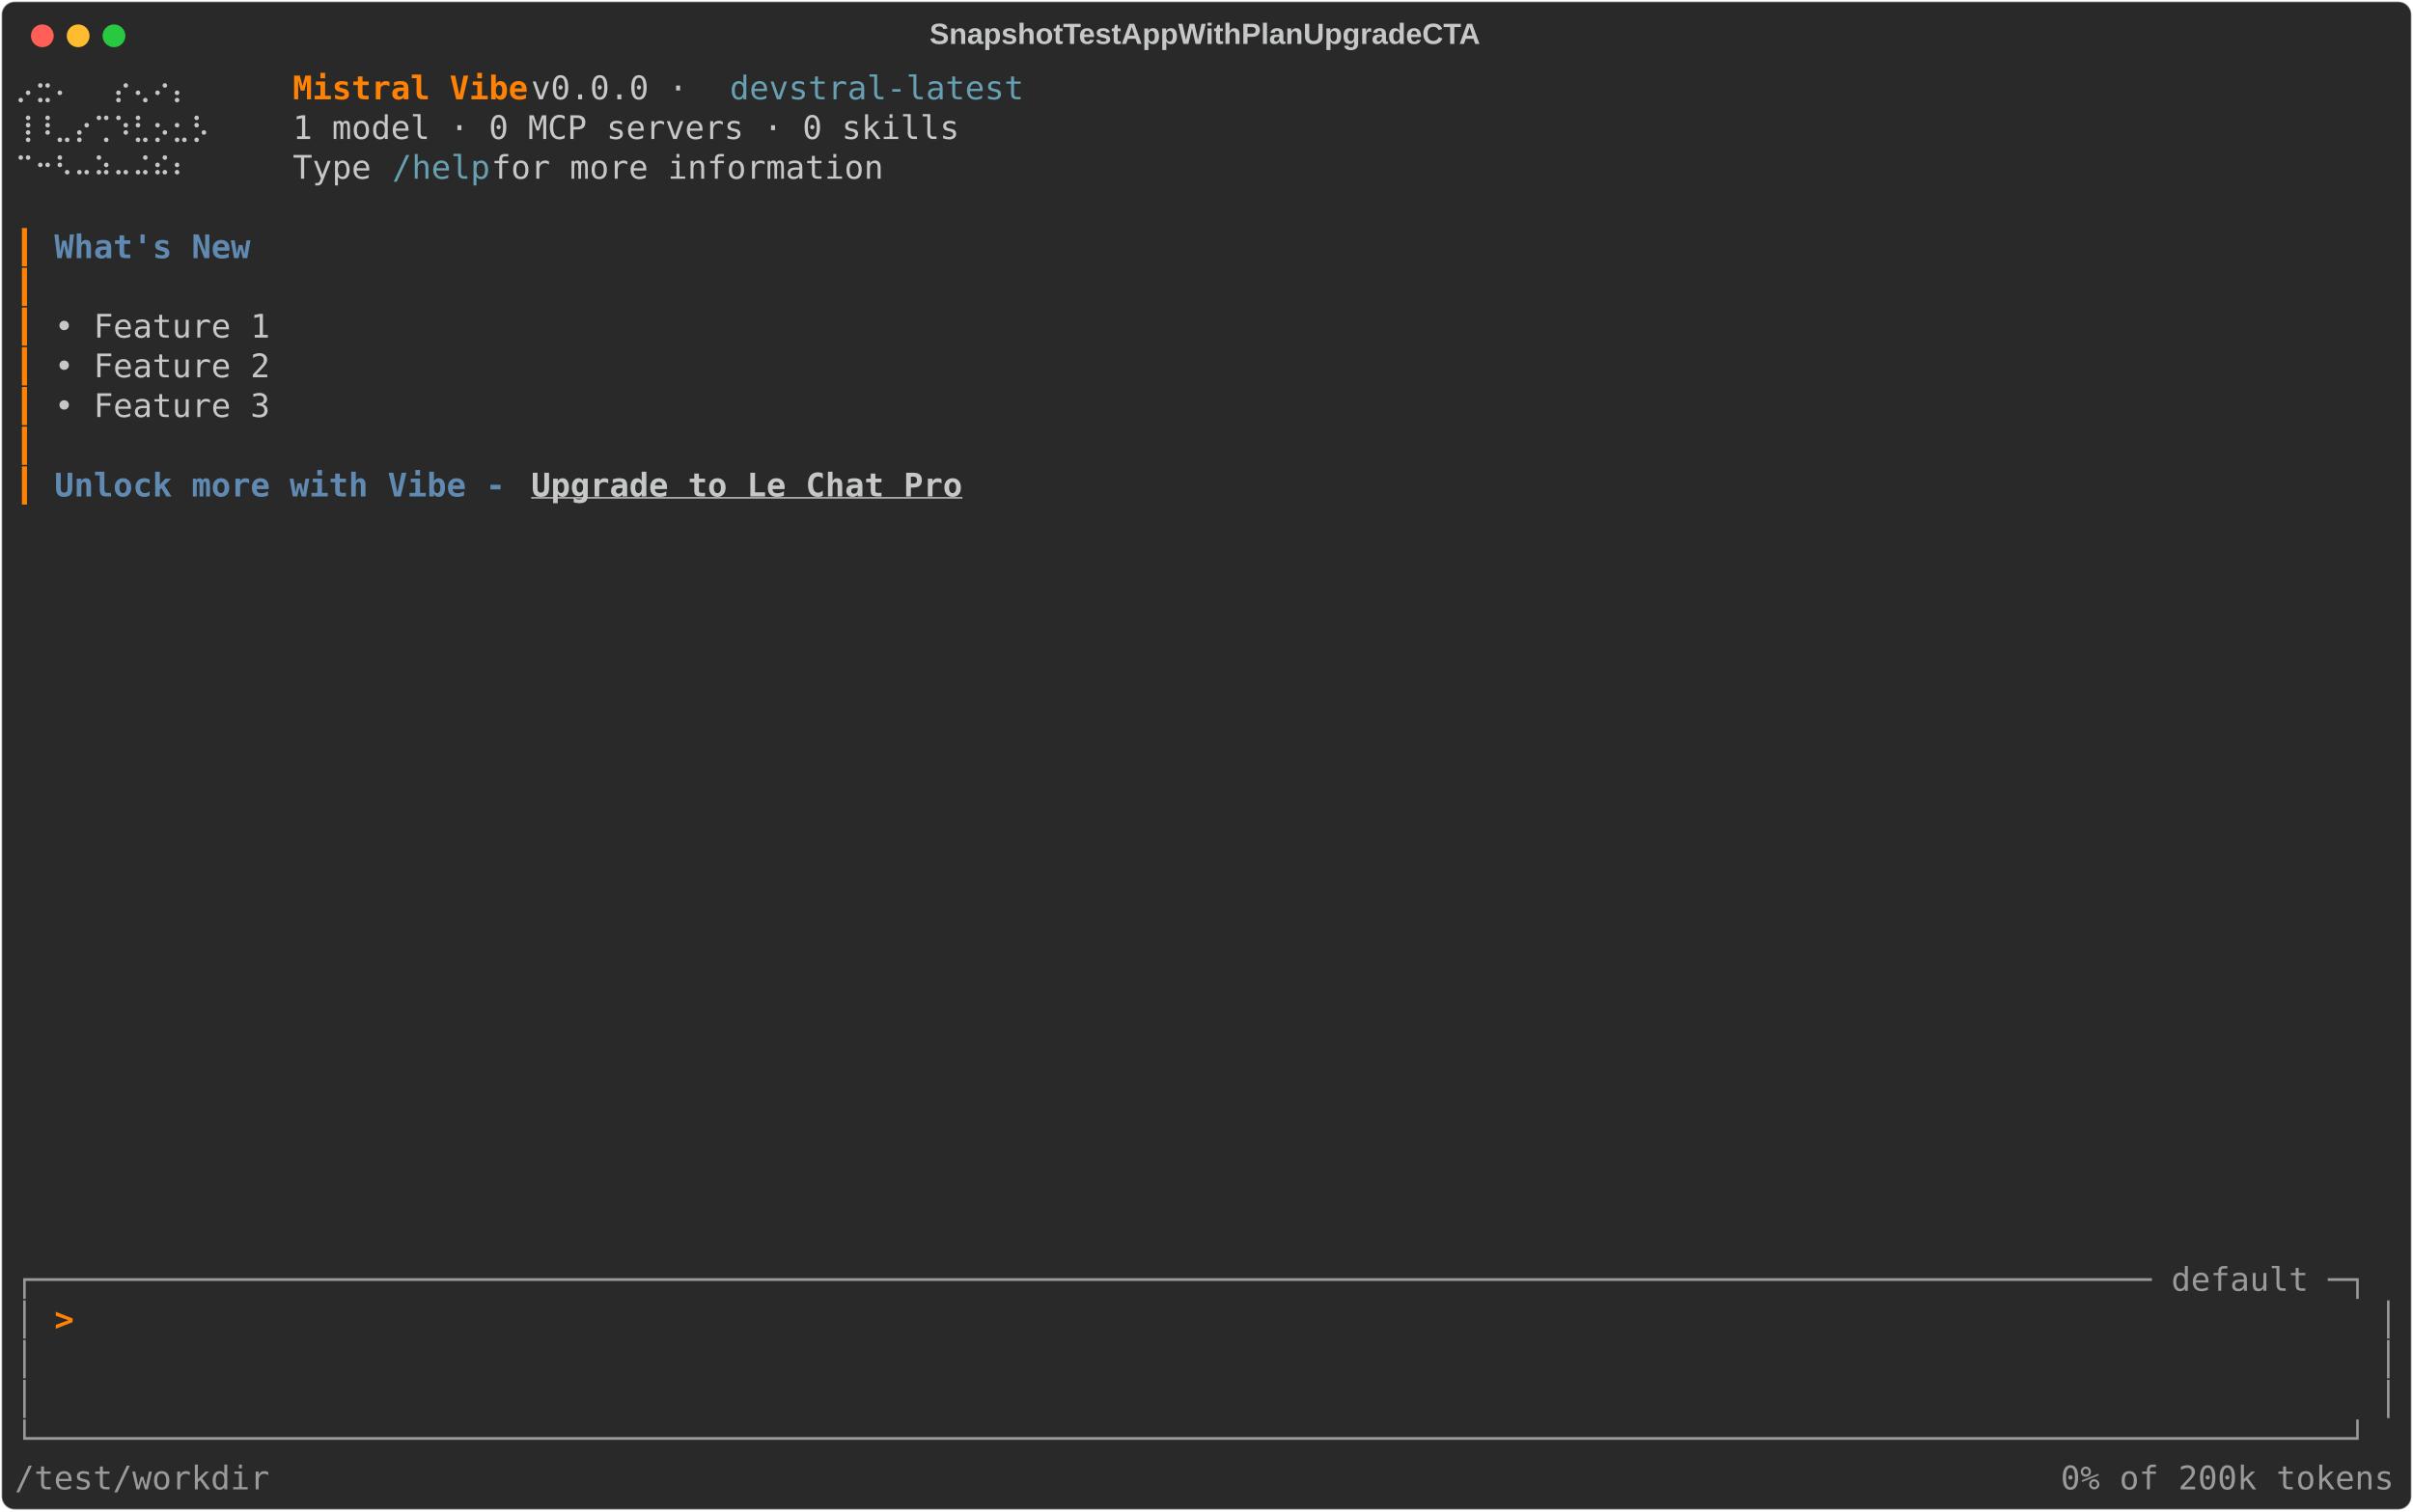
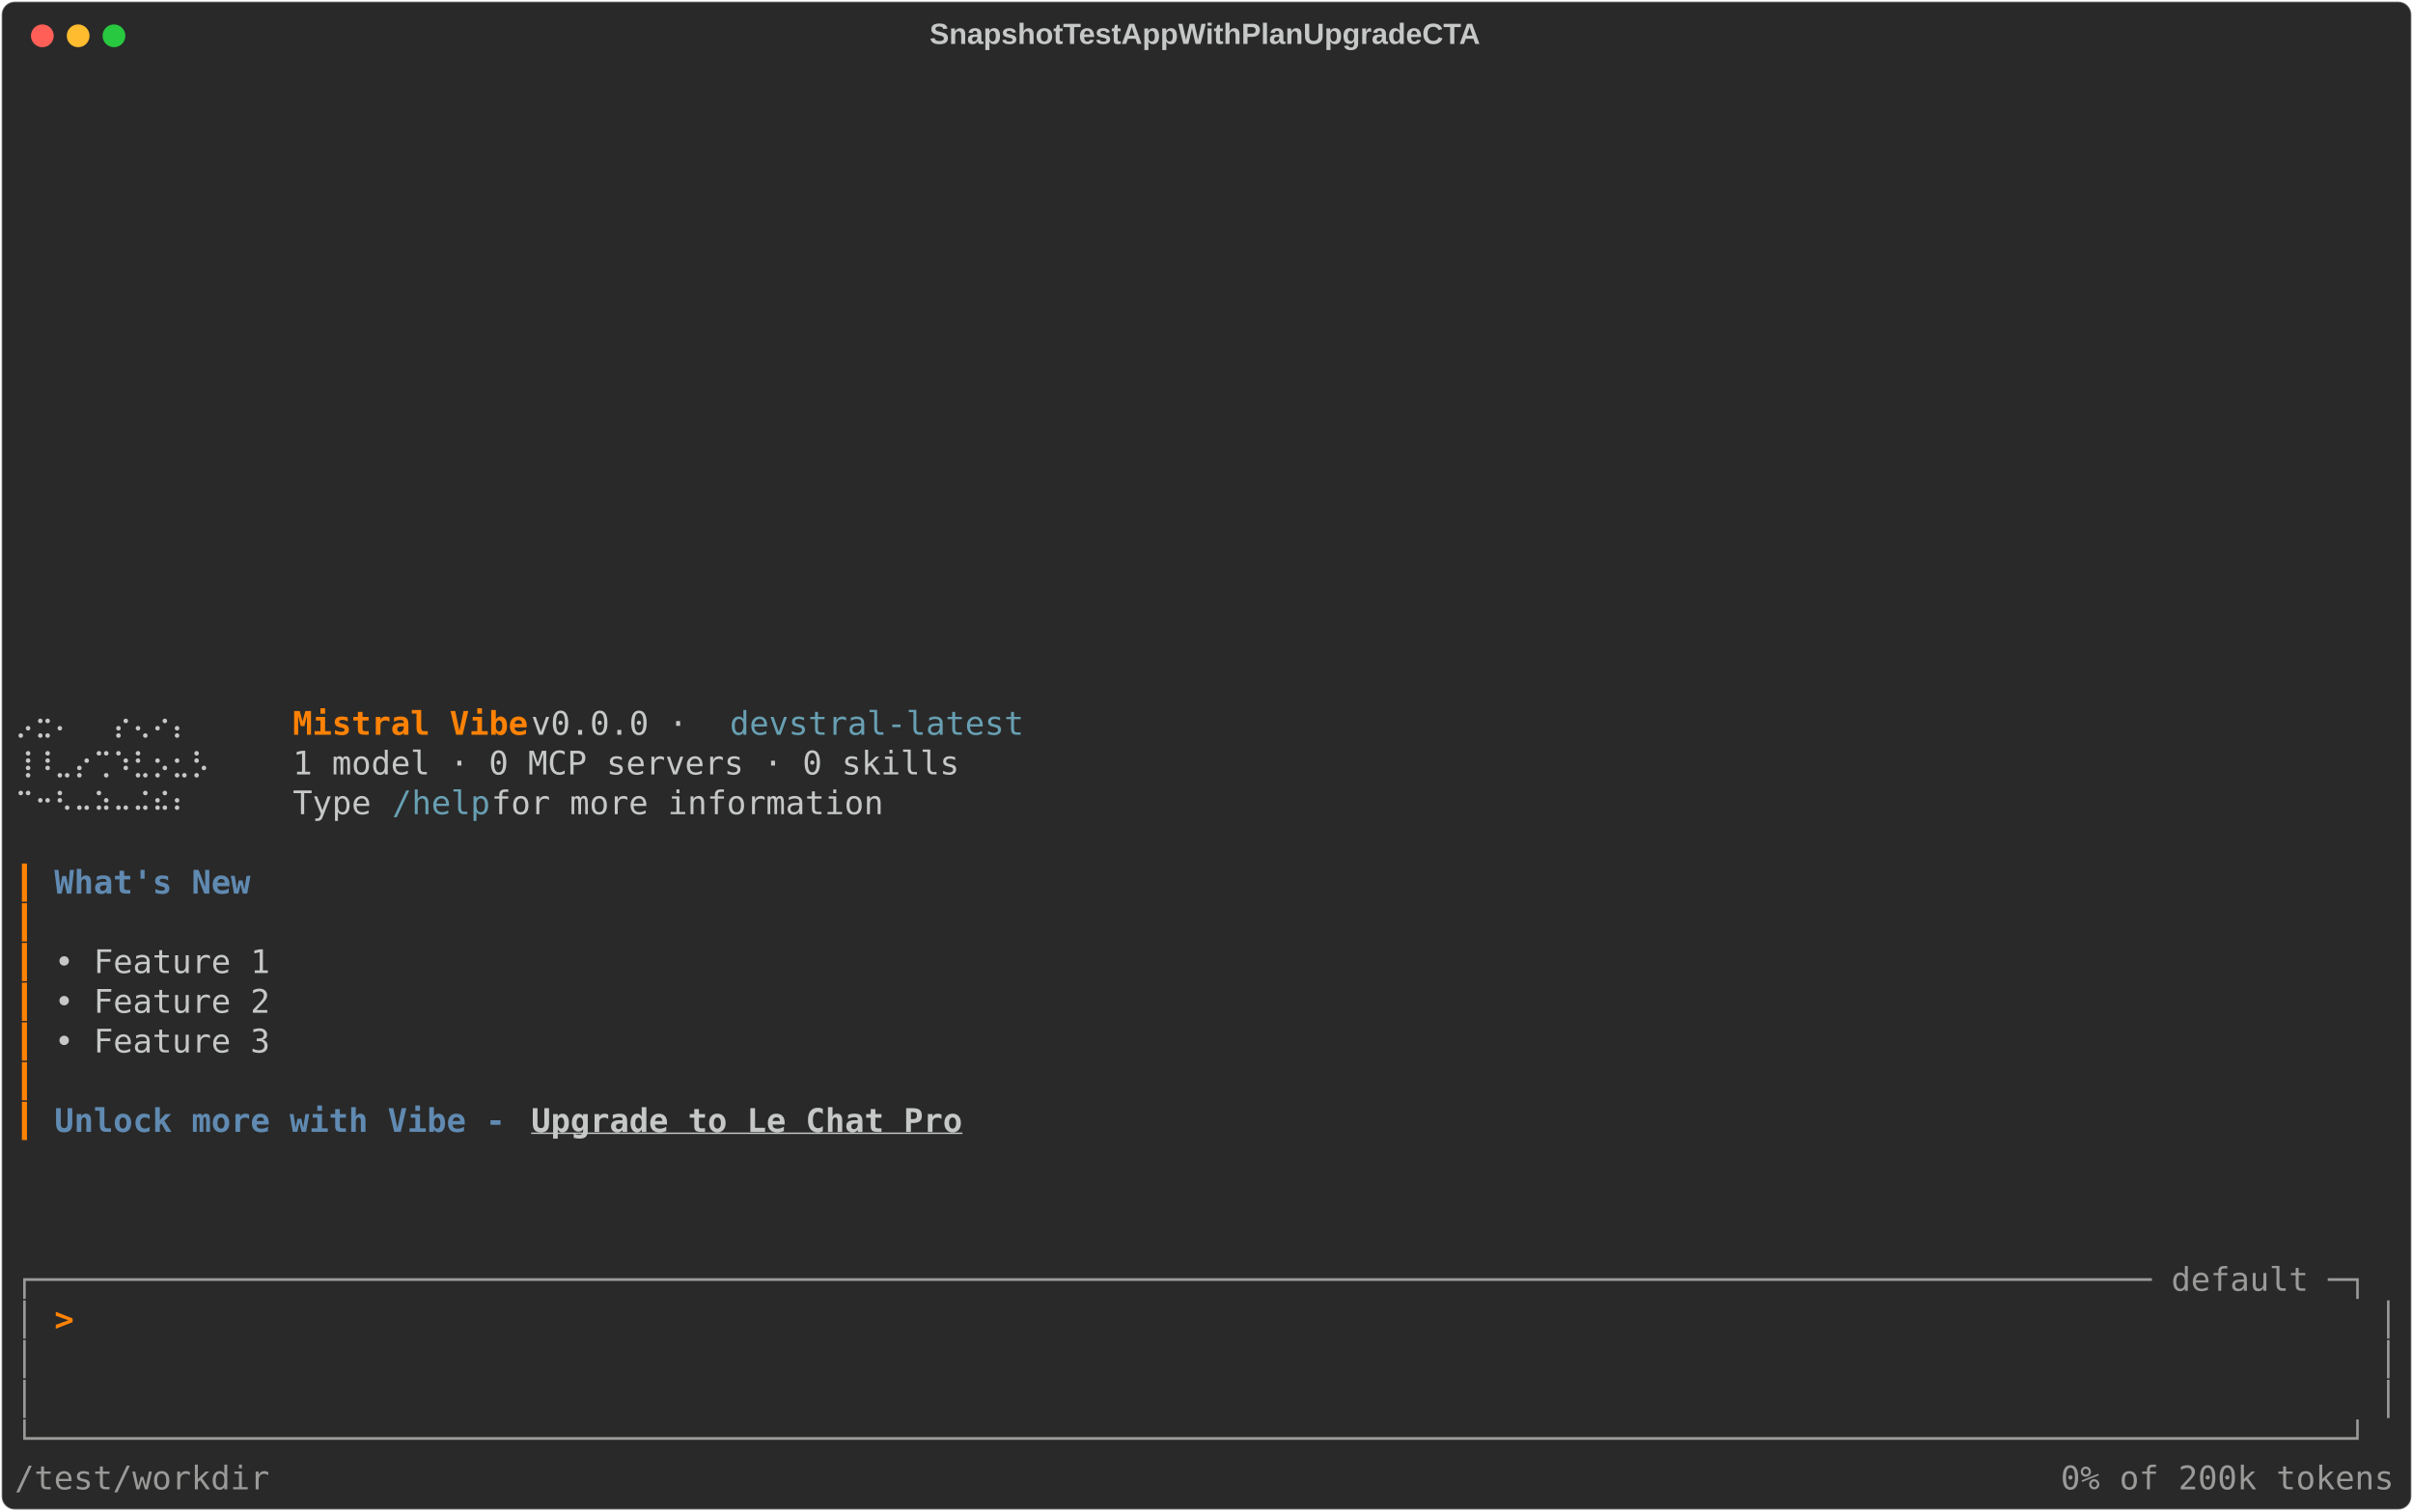
<svg xmlns="http://www.w3.org/2000/svg" class="rich-terminal" viewBox="0 0 1482 928.4">
  <style>

    @font-face {
        font-family: "Fira Code";
        src: local("FiraCode-Regular"),
                url("https://cdnjs.cloudflare.com/ajax/libs/firacode/6.2.0/woff2/FiraCode-Regular.woff2") format("woff2"),
                url("https://cdnjs.cloudflare.com/ajax/libs/firacode/6.2.0/woff/FiraCode-Regular.woff") format("woff");
        font-style: normal;
        font-weight: 400;
    }
    @font-face {
        font-family: "Fira Code";
        src: local("FiraCode-Bold"),
                url("https://cdnjs.cloudflare.com/ajax/libs/firacode/6.2.0/woff2/FiraCode-Bold.woff2") format("woff2"),
                url("https://cdnjs.cloudflare.com/ajax/libs/firacode/6.2.0/woff/FiraCode-Bold.woff") format("woff");
        font-style: bold;
        font-weight: 700;
    }

    .terminal-matrix {
        font-family: Fira Code, monospace;
        font-size: 20px;
        line-height: 24.4px;
        font-variant-east-asian: full-width;
    }

    .terminal-title {
        font-size: 18px;
        font-weight: bold;
        font-family: arial;
    }

    .terminal-r1 { fill: #c5c8c6 }
.terminal-r2 { fill: #ff8205;font-weight: bold }
.terminal-r3 { fill: #68a0b3 }
.terminal-r4 { fill: #ff8205 }
.terminal-r5 { fill: #608ab1;font-weight: bold }
.terminal-r6 { fill: #c5c8c6;font-weight: bold;text-decoration: underline; }
.terminal-r7 { fill: #9a9b99 }
    </style>
  <defs>
    <clipPath id="terminal-clip-terminal">
      <rect x="0" y="0" width="1463.0" height="877.4" />
    </clipPath>
    <clipPath id="terminal-line-0">
      <rect x="0" y="1.5" width="1464" height="24.65" />
    </clipPath>
    <clipPath id="terminal-line-1">
      <rect x="0" y="25.9" width="1464" height="24.65" />
    </clipPath>
    <clipPath id="terminal-line-2">
      <rect x="0" y="50.3" width="1464" height="24.65" />
    </clipPath>
    <clipPath id="terminal-line-3">
      <rect x="0" y="74.7" width="1464" height="24.65" />
    </clipPath>
    <clipPath id="terminal-line-4">
      <rect x="0" y="99.1" width="1464" height="24.65" />
    </clipPath>
    <clipPath id="terminal-line-5">
      <rect x="0" y="123.5" width="1464" height="24.65" />
    </clipPath>
    <clipPath id="terminal-line-6">
      <rect x="0" y="147.9" width="1464" height="24.65" />
    </clipPath>
    <clipPath id="terminal-line-7">
      <rect x="0" y="172.3" width="1464" height="24.65" />
    </clipPath>
    <clipPath id="terminal-line-8">
      <rect x="0" y="196.7" width="1464" height="24.65" />
    </clipPath>
    <clipPath id="terminal-line-9">
      <rect x="0" y="221.1" width="1464" height="24.65" />
    </clipPath>
    <clipPath id="terminal-line-10">
      <rect x="0" y="245.5" width="1464" height="24.65" />
    </clipPath>
    <clipPath id="terminal-line-11">
      <rect x="0" y="269.9" width="1464" height="24.65" />
    </clipPath>
    <clipPath id="terminal-line-12">
      <rect x="0" y="294.3" width="1464" height="24.65" />
    </clipPath>
    <clipPath id="terminal-line-13">
      <rect x="0" y="318.7" width="1464" height="24.65" />
    </clipPath>
    <clipPath id="terminal-line-14">
      <rect x="0" y="343.1" width="1464" height="24.65" />
    </clipPath>
    <clipPath id="terminal-line-15">
      <rect x="0" y="367.5" width="1464" height="24.65" />
    </clipPath>
    <clipPath id="terminal-line-16">
      <rect x="0" y="391.9" width="1464" height="24.65" />
    </clipPath>
    <clipPath id="terminal-line-17">
      <rect x="0" y="416.3" width="1464" height="24.65" />
    </clipPath>
    <clipPath id="terminal-line-18">
      <rect x="0" y="440.7" width="1464" height="24.65" />
    </clipPath>
    <clipPath id="terminal-line-19">
      <rect x="0" y="465.1" width="1464" height="24.65" />
    </clipPath>
    <clipPath id="terminal-line-20">
      <rect x="0" y="489.5" width="1464" height="24.65" />
    </clipPath>
    <clipPath id="terminal-line-21">
      <rect x="0" y="513.9" width="1464" height="24.65" />
    </clipPath>
    <clipPath id="terminal-line-22">
      <rect x="0" y="538.3" width="1464" height="24.65" />
    </clipPath>
    <clipPath id="terminal-line-23">
      <rect x="0" y="562.7" width="1464" height="24.65" />
    </clipPath>
    <clipPath id="terminal-line-24">
      <rect x="0" y="587.1" width="1464" height="24.65" />
    </clipPath>
    <clipPath id="terminal-line-25">
      <rect x="0" y="611.5" width="1464" height="24.65" />
    </clipPath>
    <clipPath id="terminal-line-26">
      <rect x="0" y="635.9" width="1464" height="24.65" />
    </clipPath>
    <clipPath id="terminal-line-27">
      <rect x="0" y="660.3" width="1464" height="24.65" />
    </clipPath>
    <clipPath id="terminal-line-28">
      <rect x="0" y="684.7" width="1464" height="24.65" />
    </clipPath>
    <clipPath id="terminal-line-29">
      <rect x="0" y="709.1" width="1464" height="24.65" />
    </clipPath>
    <clipPath id="terminal-line-30">
      <rect x="0" y="733.5" width="1464" height="24.65" />
    </clipPath>
    <clipPath id="terminal-line-31">
      <rect x="0" y="757.9" width="1464" height="24.65" />
    </clipPath>
    <clipPath id="terminal-line-32">
      <rect x="0" y="782.3" width="1464" height="24.65" />
    </clipPath>
    <clipPath id="terminal-line-33">
      <rect x="0" y="806.7" width="1464" height="24.65" />
    </clipPath>
    <clipPath id="terminal-line-34">
      <rect x="0" y="831.1" width="1464" height="24.65" />
    </clipPath>
  </defs>
  <rect fill="#292929" stroke="rgba(255,255,255,0.35)" stroke-width="1" x="1" y="1" width="1480" height="926.4" rx="8" />
  <text class="terminal-title" fill="#c5c8c6" text-anchor="middle" x="740" y="27">SnapshotTestAppWithPlanUpgradeCTA</text>
  <g transform="translate(26,22)">
    <circle cx="0" cy="0" r="7" fill="#ff5f57" />
    <circle cx="22" cy="0" r="7" fill="#febc2e" />
    <circle cx="44" cy="0" r="7" fill="#28c840" />
  </g>
  <g transform="translate(9, 41)" clip-path="url(#terminal-clip-terminal)">
    <g class="terminal-matrix">
-       <text class="terminal-r1" x="0" y="20" textLength="134.2" clip-path="url(#terminal-line-0)">  ⡠⣒⠄  ⡔⢄⠔⡄</text>
-       <text class="terminal-r2" x="170.8" y="20" textLength="146.4" clip-path="url(#terminal-line-0)">Mistral Vibe</text>
-       <text class="terminal-r1" x="317.2" y="20" textLength="122" clip-path="url(#terminal-line-0)"> v0.0.0 · </text>
-       <text class="terminal-r3" x="439.2" y="20" textLength="183" clip-path="url(#terminal-line-0)">devstral-latest</text>
      <text class="terminal-r1" x="1464" y="20" textLength="12.2" clip-path="url(#terminal-line-0)">
</text>
-       <text class="terminal-r1" x="0" y="44.4" textLength="134.2" clip-path="url(#terminal-line-1)"> ⢸⠸⣀⡔⢉⠱⣃⡢⣂⡣</text>
-       <text class="terminal-r1" x="170.8" y="44.4" textLength="414.8" clip-path="url(#terminal-line-1)">1 model · 0 MCP servers · 0 skills</text>
      <text class="terminal-r1" x="1464" y="44.4" textLength="12.2" clip-path="url(#terminal-line-1)">
</text>
-       <text class="terminal-r1" x="0" y="68.8" textLength="134.2" clip-path="url(#terminal-line-2)">  ⠉⠒⠣⠤⠵⠤⠬⠮⠆</text>
-       <text class="terminal-r1" x="170.8" y="68.8" textLength="61" clip-path="url(#terminal-line-2)">Type </text>
-       <text class="terminal-r3" x="231.8" y="68.8" textLength="61" clip-path="url(#terminal-line-2)">/help</text>
-       <text class="terminal-r1" x="292.8" y="68.8" textLength="256.2" clip-path="url(#terminal-line-2)"> for more information</text>
      <text class="terminal-r1" x="1464" y="68.8" textLength="12.2" clip-path="url(#terminal-line-2)">
</text>
      <text class="terminal-r1" x="1464" y="93.2" textLength="12.2" clip-path="url(#terminal-line-3)">
</text>
-       <text class="terminal-r4" x="0" y="117.6" textLength="12.2" clip-path="url(#terminal-line-4)">┃</text>
-       <text class="terminal-r5" x="24.4" y="117.6" textLength="122" clip-path="url(#terminal-line-4)">What's New</text>
      <text class="terminal-r1" x="1464" y="117.6" textLength="12.2" clip-path="url(#terminal-line-4)">
</text>
-       <text class="terminal-r4" x="0" y="142" textLength="12.2" clip-path="url(#terminal-line-5)">┃</text>
      <text class="terminal-r1" x="1464" y="142" textLength="12.2" clip-path="url(#terminal-line-5)">
</text>
-       <text class="terminal-r4" x="0" y="166.4" textLength="12.2" clip-path="url(#terminal-line-6)">┃</text>
-       <text class="terminal-r1" x="24.4" y="166.4" textLength="134.2" clip-path="url(#terminal-line-6)">• Feature 1</text>
      <text class="terminal-r1" x="1464" y="166.4" textLength="12.2" clip-path="url(#terminal-line-6)">
</text>
-       <text class="terminal-r4" x="0" y="190.8" textLength="12.2" clip-path="url(#terminal-line-7)">┃</text>
-       <text class="terminal-r1" x="24.4" y="190.8" textLength="134.2" clip-path="url(#terminal-line-7)">• Feature 2</text>
      <text class="terminal-r1" x="1464" y="190.8" textLength="12.2" clip-path="url(#terminal-line-7)">
</text>
-       <text class="terminal-r4" x="0" y="215.2" textLength="12.2" clip-path="url(#terminal-line-8)">┃</text>
-       <text class="terminal-r1" x="24.4" y="215.2" textLength="134.2" clip-path="url(#terminal-line-8)">• Feature 3</text>
      <text class="terminal-r1" x="1464" y="215.2" textLength="12.2" clip-path="url(#terminal-line-8)">
</text>
-       <text class="terminal-r4" x="0" y="239.6" textLength="12.2" clip-path="url(#terminal-line-9)">┃</text>
      <text class="terminal-r1" x="1464" y="239.6" textLength="12.2" clip-path="url(#terminal-line-9)">
</text>
-       <text class="terminal-r4" x="0" y="264" textLength="12.2" clip-path="url(#terminal-line-10)">┃</text>
-       <text class="terminal-r5" x="24.4" y="264" textLength="292.8" clip-path="url(#terminal-line-10)">Unlock more with Vibe - </text>
-       <text class="terminal-r6" x="317.2" y="264" textLength="268.4" clip-path="url(#terminal-line-10)">Upgrade to Le Chat Pro</text>
      <text class="terminal-r1" x="1464" y="264" textLength="12.2" clip-path="url(#terminal-line-10)">
</text>
      <text class="terminal-r1" x="1464" y="288.4" textLength="12.2" clip-path="url(#terminal-line-11)">
</text>
      <text class="terminal-r1" x="1464" y="312.8" textLength="12.2" clip-path="url(#terminal-line-12)">
</text>
      <text class="terminal-r1" x="1464" y="337.2" textLength="12.2" clip-path="url(#terminal-line-13)">
</text>
      <text class="terminal-r1" x="1464" y="361.6" textLength="12.2" clip-path="url(#terminal-line-14)">
</text>
      <text class="terminal-r1" x="1464" y="386" textLength="12.2" clip-path="url(#terminal-line-15)">
</text>
+       <text class="terminal-r1" x="0" y="410.4" textLength="134.2" clip-path="url(#terminal-line-16)">  ⡠⣒⠄  ⡔⢄⠔⡄</text>
+       <text class="terminal-r2" x="170.8" y="410.4" textLength="146.4" clip-path="url(#terminal-line-16)">Mistral Vibe</text>
+       <text class="terminal-r1" x="317.2" y="410.4" textLength="122" clip-path="url(#terminal-line-16)"> v0.0.0 · </text>
+       <text class="terminal-r3" x="439.2" y="410.4" textLength="183" clip-path="url(#terminal-line-16)">devstral-latest</text>
      <text class="terminal-r1" x="1464" y="410.4" textLength="12.2" clip-path="url(#terminal-line-16)">
</text>
+       <text class="terminal-r1" x="0" y="434.8" textLength="134.2" clip-path="url(#terminal-line-17)"> ⢸⠸⣀⡔⢉⠱⣃⡢⣂⡣</text>
+       <text class="terminal-r1" x="170.8" y="434.8" textLength="414.8" clip-path="url(#terminal-line-17)">1 model · 0 MCP servers · 0 skills</text>
      <text class="terminal-r1" x="1464" y="434.8" textLength="12.2" clip-path="url(#terminal-line-17)">
</text>
+       <text class="terminal-r1" x="0" y="459.2" textLength="134.2" clip-path="url(#terminal-line-18)">  ⠉⠒⠣⠤⠵⠤⠬⠮⠆</text>
+       <text class="terminal-r1" x="170.8" y="459.2" textLength="61" clip-path="url(#terminal-line-18)">Type </text>
+       <text class="terminal-r3" x="231.8" y="459.2" textLength="61" clip-path="url(#terminal-line-18)">/help</text>
+       <text class="terminal-r1" x="292.8" y="459.2" textLength="256.2" clip-path="url(#terminal-line-18)"> for more information</text>
      <text class="terminal-r1" x="1464" y="459.2" textLength="12.2" clip-path="url(#terminal-line-18)">
</text>
      <text class="terminal-r1" x="1464" y="483.6" textLength="12.2" clip-path="url(#terminal-line-19)">
</text>
+       <text class="terminal-r4" x="0" y="508" textLength="12.2" clip-path="url(#terminal-line-20)">┃</text>
+       <text class="terminal-r5" x="24.4" y="508" textLength="122" clip-path="url(#terminal-line-20)">What's New</text>
      <text class="terminal-r1" x="1464" y="508" textLength="12.2" clip-path="url(#terminal-line-20)">
</text>
+       <text class="terminal-r4" x="0" y="532.4" textLength="12.2" clip-path="url(#terminal-line-21)">┃</text>
      <text class="terminal-r1" x="1464" y="532.4" textLength="12.2" clip-path="url(#terminal-line-21)">
</text>
+       <text class="terminal-r4" x="0" y="556.8" textLength="12.2" clip-path="url(#terminal-line-22)">┃</text>
+       <text class="terminal-r1" x="24.4" y="556.8" textLength="134.2" clip-path="url(#terminal-line-22)">• Feature 1</text>
      <text class="terminal-r1" x="1464" y="556.8" textLength="12.2" clip-path="url(#terminal-line-22)">
</text>
+       <text class="terminal-r4" x="0" y="581.2" textLength="12.2" clip-path="url(#terminal-line-23)">┃</text>
+       <text class="terminal-r1" x="24.4" y="581.2" textLength="134.2" clip-path="url(#terminal-line-23)">• Feature 2</text>
      <text class="terminal-r1" x="1464" y="581.2" textLength="12.2" clip-path="url(#terminal-line-23)">
</text>
+       <text class="terminal-r4" x="0" y="605.6" textLength="12.2" clip-path="url(#terminal-line-24)">┃</text>
+       <text class="terminal-r1" x="24.4" y="605.6" textLength="134.2" clip-path="url(#terminal-line-24)">• Feature 3</text>
      <text class="terminal-r1" x="1464" y="605.6" textLength="12.2" clip-path="url(#terminal-line-24)">
</text>
+       <text class="terminal-r4" x="0" y="630" textLength="12.2" clip-path="url(#terminal-line-25)">┃</text>
      <text class="terminal-r1" x="1464" y="630" textLength="12.2" clip-path="url(#terminal-line-25)">
</text>
+       <text class="terminal-r4" x="0" y="654.4" textLength="12.2" clip-path="url(#terminal-line-26)">┃</text>
+       <text class="terminal-r5" x="24.4" y="654.4" textLength="292.8" clip-path="url(#terminal-line-26)">Unlock more with Vibe - </text>
+       <text class="terminal-r6" x="317.2" y="654.4" textLength="268.4" clip-path="url(#terminal-line-26)">Upgrade to Le Chat Pro</text>
      <text class="terminal-r1" x="1464" y="654.4" textLength="12.2" clip-path="url(#terminal-line-26)">
</text>
      <text class="terminal-r1" x="1464" y="678.8" textLength="12.2" clip-path="url(#terminal-line-27)">
</text>
      <text class="terminal-r1" x="1464" y="703.2" textLength="12.2" clip-path="url(#terminal-line-28)">
</text>
      <text class="terminal-r1" x="1464" y="727.6" textLength="12.2" clip-path="url(#terminal-line-29)">
</text>
      <text class="terminal-r7" x="0" y="752" textLength="1464" clip-path="url(#terminal-line-30)">┌──────────────────────────────────────────────────────────────────────────────────────────────────────────── default ─┐</text>
      <text class="terminal-r1" x="1464" y="752" textLength="12.2" clip-path="url(#terminal-line-30)">
</text>
      <text class="terminal-r7" x="0" y="776.4" textLength="12.2" clip-path="url(#terminal-line-31)">│</text>
      <text class="terminal-r2" x="24.4" y="776.4" textLength="12.2" clip-path="url(#terminal-line-31)">&gt;</text>
      <text class="terminal-r7" x="1451.8" y="776.4" textLength="12.2" clip-path="url(#terminal-line-31)">│</text>
      <text class="terminal-r1" x="1464" y="776.4" textLength="12.2" clip-path="url(#terminal-line-31)">
</text>
      <text class="terminal-r7" x="0" y="800.8" textLength="12.2" clip-path="url(#terminal-line-32)">│</text>
      <text class="terminal-r7" x="1451.8" y="800.8" textLength="12.2" clip-path="url(#terminal-line-32)">│</text>
      <text class="terminal-r1" x="1464" y="800.8" textLength="12.2" clip-path="url(#terminal-line-32)">
</text>
      <text class="terminal-r7" x="0" y="825.2" textLength="12.2" clip-path="url(#terminal-line-33)">│</text>
      <text class="terminal-r7" x="1451.8" y="825.2" textLength="12.2" clip-path="url(#terminal-line-33)">│</text>
      <text class="terminal-r1" x="1464" y="825.2" textLength="12.2" clip-path="url(#terminal-line-33)">
</text>
      <text class="terminal-r7" x="0" y="849.6" textLength="1464" clip-path="url(#terminal-line-34)">└──────────────────────────────────────────────────────────────────────────────────────────────────────────────────────┘</text>
      <text class="terminal-r1" x="1464" y="849.6" textLength="12.2" clip-path="url(#terminal-line-34)">
</text>
      <text class="terminal-r7" x="0" y="874" textLength="158.6" clip-path="url(#terminal-line-35)">/test/workdir</text>
      <text class="terminal-r7" x="1256.6" y="874" textLength="207.4" clip-path="url(#terminal-line-35)">0% of 200k tokens</text>
    </g>
  </g>
</svg>
